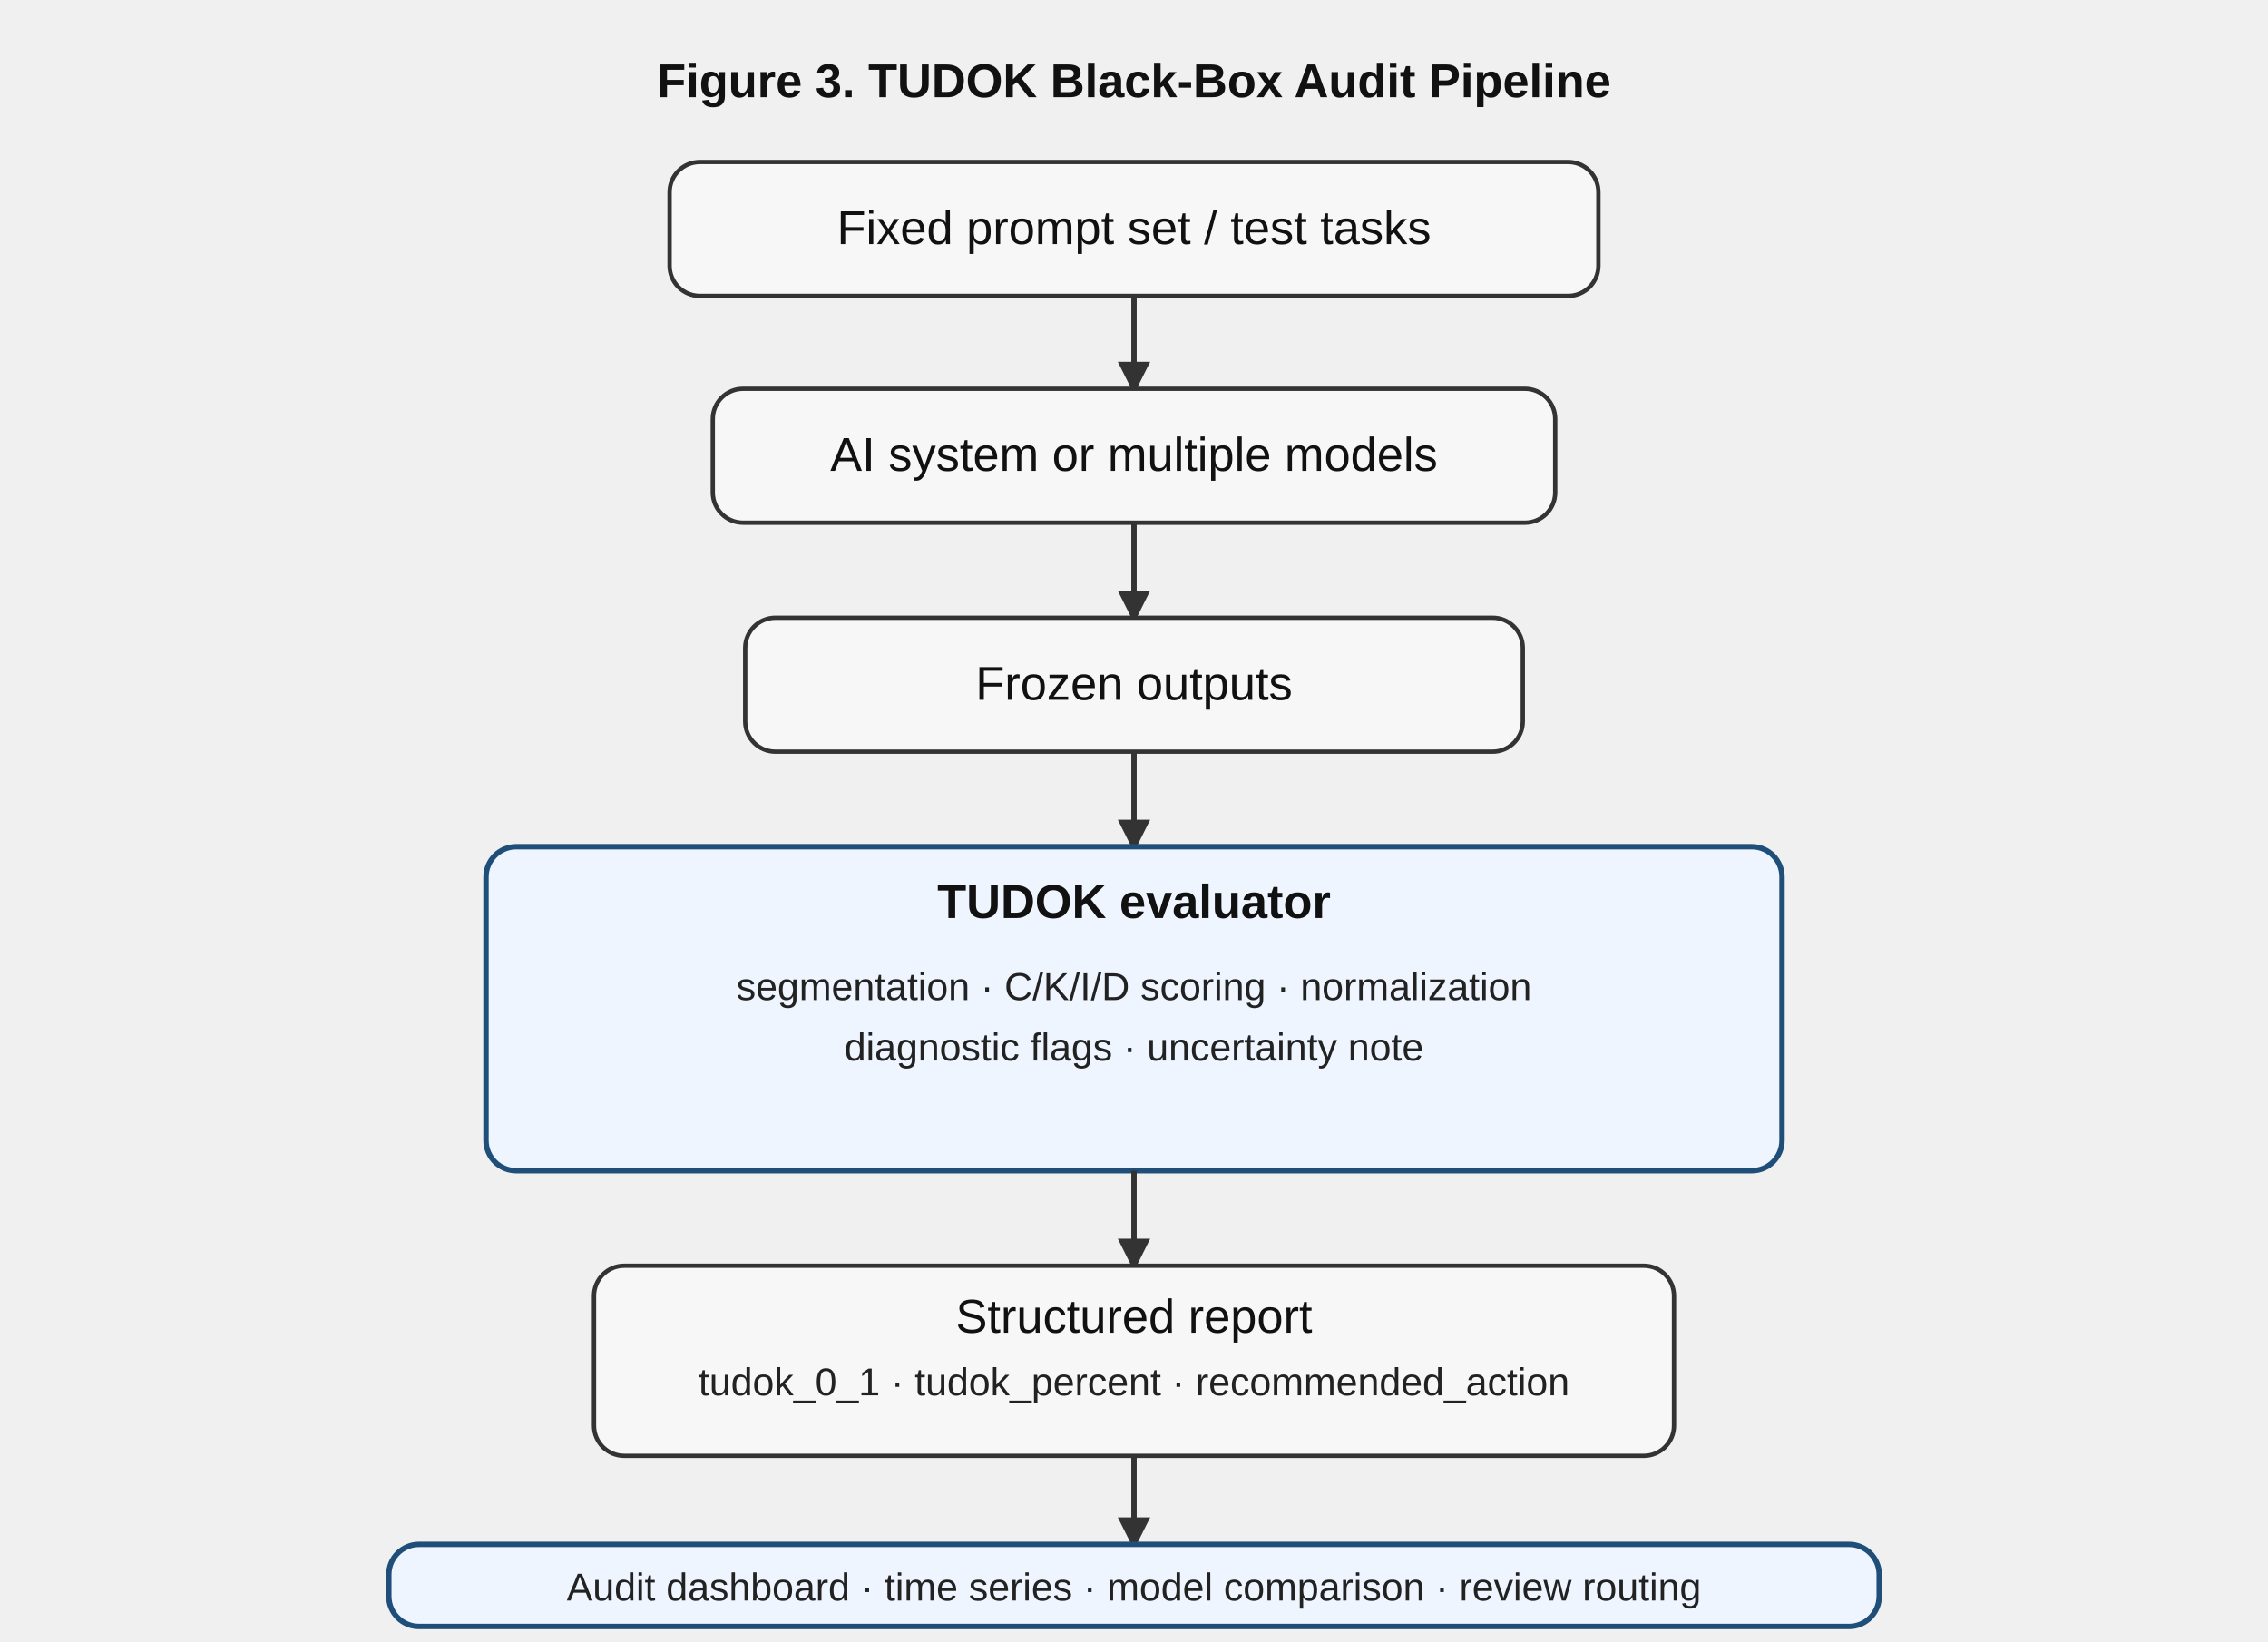
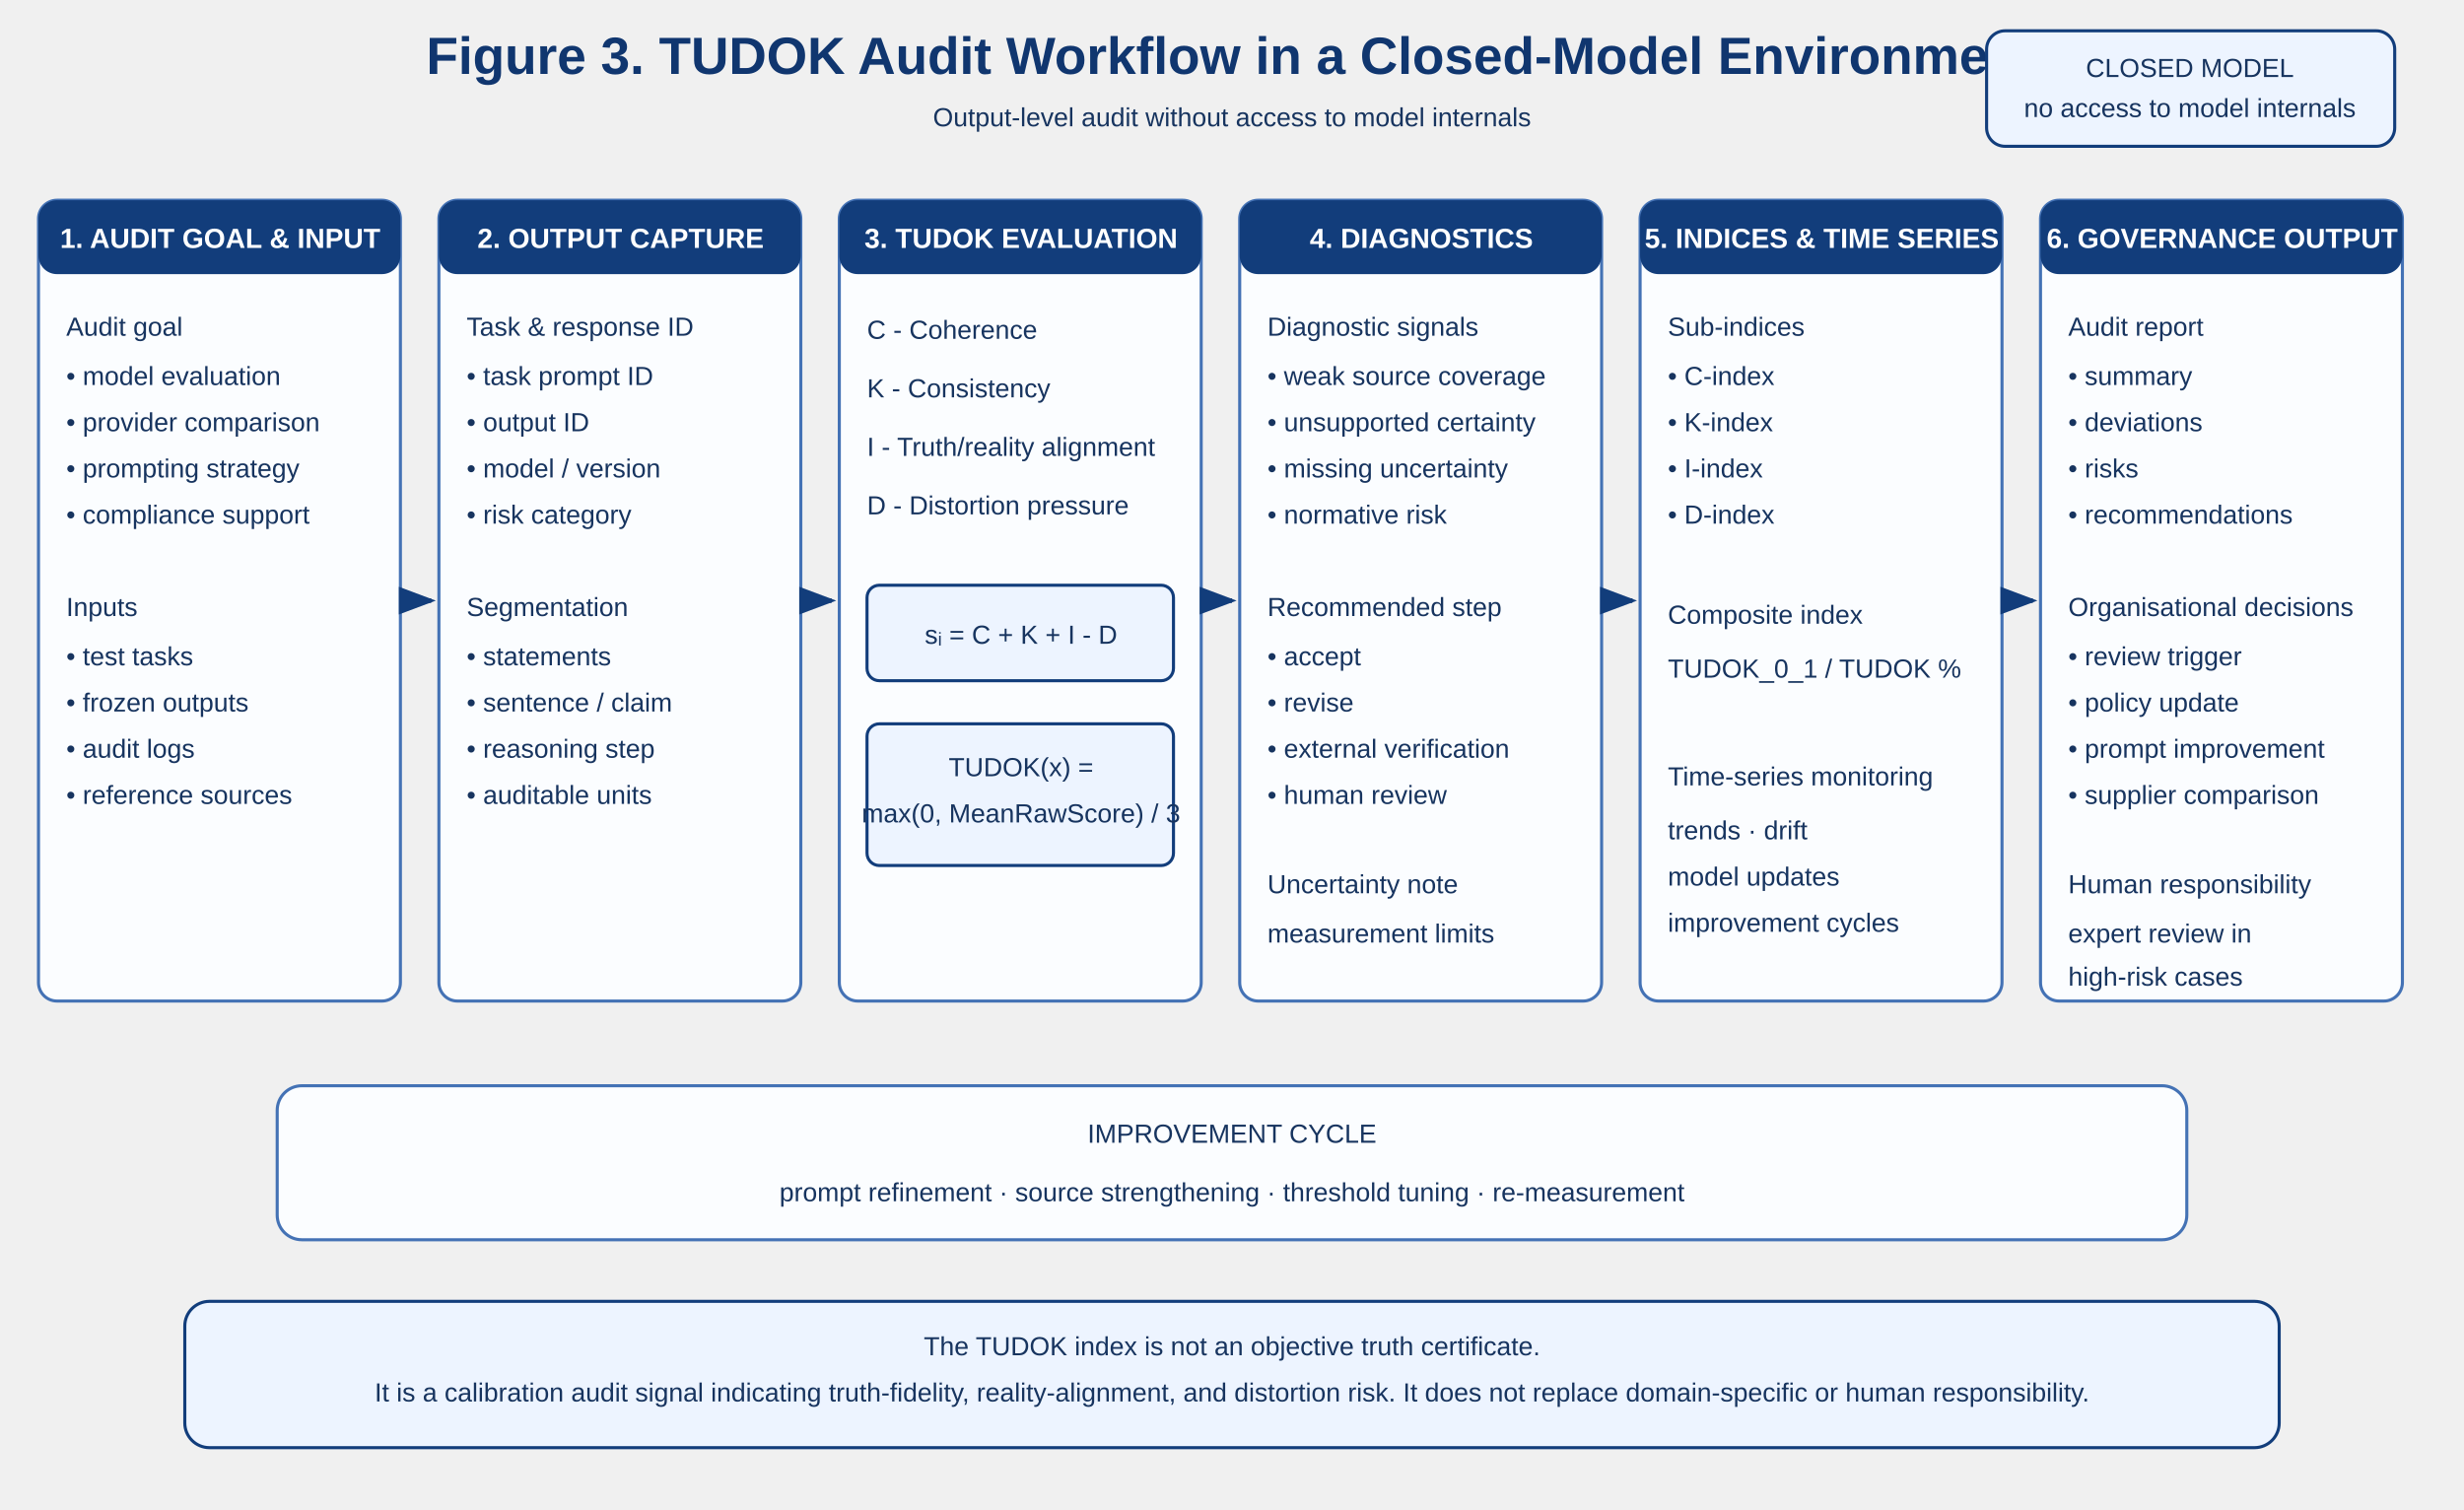
- <svg xmlns="http://www.w3.org/2000/svg" width="1050" height="760" viewBox="0 0 1050 760" role="img" aria-labelledby="title desc">
+ <svg xmlns="http://www.w3.org/2000/svg" width="1600" height="980" viewBox="0 0 1600 980" role="img" aria-labelledby="title desc">
  <defs>
-     <marker id="arrow" markerWidth="10" markerHeight="10" refX="5" refY="3" orient="auto" markerUnits="strokeWidth">
-       <path d="M0,0 L0,6 L6,3 z" fill="#333333" />
+     <marker id="a" markerWidth="10" markerHeight="10" refX="7" refY="3" orient="auto">
+       <path d="M0,0 L0,6 L8,3 z" fill="#123d7b" />
    </marker>
-     <style>
-       .box { fill:#f7f7f7; stroke:#333333; stroke-width:2; rx:14; }
-       .core { fill:#eef5ff; stroke:#1f4e79; stroke-width:2.5; rx:14; }
-       .text { font-family:Arial, sans-serif; font-size:22px; fill:#111111; text-anchor:middle; }
-       .small { font-family:Arial, sans-serif; font-size:18px; fill:#222222; text-anchor:middle; }
-       .line { stroke:#333333; stroke-width:2.5; marker-end:url(#arrow); }
-     </style>
+     <style>.h{font:700 34px Arial;fill:#10366f}.sh{font:700 18px Arial;fill:white}.t{font:17px Arial;fill:#17345f}.b{fill:#fbfdff;stroke:#4472b5;stroke-width:2}.head{fill:#123d7b}.c{fill:#edf4ff;stroke:#123d7b;stroke-width:2}.l{stroke:#123d7b;stroke-width:3;marker-end:url(#a)}</style>
  </defs>
-   <text x="525" y="45" class="text" font-weight="700">Figure 3. TUDOK Black-Box Audit Pipeline</text>
-   <rect x="310" y="75" width="430" height="62" class="box" />
-   <text x="525" y="113" class="text">Fixed prompt set / test tasks</text>
-   <line x1="525" y1="137" x2="525" y2="180" class="line" />
-   <rect x="330" y="180" width="390" height="62" class="box" />
-   <text x="525" y="218" class="text">AI system or multiple models</text>
-   <line x1="525" y1="242" x2="525" y2="286" class="line" />
-   <rect x="345" y="286" width="360" height="62" class="box" />
-   <text x="525" y="324" class="text">Frozen outputs</text>
-   <line x1="525" y1="348" x2="525" y2="392" class="line" />
-   <rect x="225" y="392" width="600" height="150" class="core" />
-   <text x="525" y="425" class="text" font-weight="700">TUDOK evaluator</text>
-   <text x="525" y="463" class="small">segmentation · C/K/I/D scoring · normalization</text>
-   <text x="525" y="491" class="small">diagnostic flags · uncertainty note</text>
-   <line x1="525" y1="542" x2="525" y2="586" class="line" />
-   <rect x="275" y="586" width="500" height="88" class="box" />
-   <text x="525" y="617" class="text">Structured report</text>
-   <text x="525" y="646" class="small">tudok_0_1 · tudok_percent · recommended_action</text>
-   <line x1="525" y1="674" x2="525" y2="715" class="line" />
-   <rect x="180" y="715" width="690" height="38" class="core" />
-   <text x="525" y="741" class="small">Audit dashboard · time series · model comparison · review routing</text>
+   <text x="800" y="48" text-anchor="middle" class="h">Figure 3. TUDOK Audit Workflow in a Closed-Model Environment</text>
+   <text x="800" y="82" text-anchor="middle" class="t">Output-level audit without access to model internals</text>
+   <rect x="1290" y="20" width="265" height="75" rx="12" class="c" />
+   <text x="1422" y="50" text-anchor="middle" class="t" font-weight="700">CLOSED MODEL</text>
+   <text x="1422" y="76" text-anchor="middle" class="t">no access to model internals</text>
+   <g transform="translate(25,130)">
+     <rect width="235" height="520" rx="12" class="b" />
+     <rect width="235" height="48" rx="12" class="head" />
+     <text x="118" y="31" text-anchor="middle" class="sh">1. AUDIT GOAL &amp; INPUT</text>
+     <text x="18" y="88" class="t" font-weight="700">Audit goal</text>
+     <text x="18" y="120" class="t">• model evaluation</text>
+     <text x="18" y="150" class="t">• provider comparison</text>
+     <text x="18" y="180" class="t">• prompting strategy</text>
+     <text x="18" y="210" class="t">• compliance support</text>
+     <text x="18" y="270" class="t" font-weight="700">Inputs</text>
+     <text x="18" y="302" class="t">• test tasks</text>
+     <text x="18" y="332" class="t">• frozen outputs</text>
+     <text x="18" y="362" class="t">• audit logs</text>
+     <text x="18" y="392" class="t">• reference sources</text>
+   </g>
+   <g transform="translate(285,130)">
+     <rect width="235" height="520" rx="12" class="b" />
+     <rect width="235" height="48" rx="12" class="head" />
+     <text x="118" y="31" text-anchor="middle" class="sh">2. OUTPUT CAPTURE</text>
+     <text x="18" y="88" class="t" font-weight="700">Task &amp; response ID</text>
+     <text x="18" y="120" class="t">• task prompt ID</text>
+     <text x="18" y="150" class="t">• output ID</text>
+     <text x="18" y="180" class="t">• model / version</text>
+     <text x="18" y="210" class="t">• risk category</text>
+     <text x="18" y="270" class="t" font-weight="700">Segmentation</text>
+     <text x="18" y="302" class="t">• statements</text>
+     <text x="18" y="332" class="t">• sentence / claim</text>
+     <text x="18" y="362" class="t">• reasoning step</text>
+     <text x="18" y="392" class="t">• auditable units</text>
+   </g>
+   <g transform="translate(545,130)">
+     <rect width="235" height="520" rx="12" class="b" />
+     <rect width="235" height="48" rx="12" class="head" />
+     <text x="118" y="31" text-anchor="middle" class="sh">3. TUDOK EVALUATION</text>
+     <text x="18" y="90" class="t">C - Coherence</text>
+     <text x="18" y="128" class="t">K - Consistency</text>
+     <text x="18" y="166" class="t">I - Truth/reality alignment</text>
+     <text x="18" y="204" class="t">D - Distortion pressure</text>
+     <rect x="18" y="250" width="199" height="62" rx="8" class="c" />
+     <text x="118" y="288" text-anchor="middle" class="t">sᵢ = C + K + I - D</text>
+     <rect x="18" y="340" width="199" height="92" rx="8" class="c" />
+     <text x="118" y="374" text-anchor="middle" class="t">TUDOK(x) =</text>
+     <text x="118" y="404" text-anchor="middle" class="t">max(0, MeanRawScore) / 3</text>
+   </g>
+   <g transform="translate(805,130)">
+     <rect width="235" height="520" rx="12" class="b" />
+     <rect width="235" height="48" rx="12" class="head" />
+     <text x="118" y="31" text-anchor="middle" class="sh">4. DIAGNOSTICS</text>
+     <text x="18" y="88" class="t" font-weight="700">Diagnostic signals</text>
+     <text x="18" y="120" class="t">• weak source coverage</text>
+     <text x="18" y="150" class="t">• unsupported certainty</text>
+     <text x="18" y="180" class="t">• missing uncertainty</text>
+     <text x="18" y="210" class="t">• normative risk</text>
+     <text x="18" y="270" class="t" font-weight="700">Recommended step</text>
+     <text x="18" y="302" class="t">• accept</text>
+     <text x="18" y="332" class="t">• revise</text>
+     <text x="18" y="362" class="t">• external verification</text>
+     <text x="18" y="392" class="t">• human review</text>
+     <text x="18" y="450" class="t" font-weight="700">Uncertainty note</text>
+     <text x="18" y="482" class="t">measurement limits</text>
+   </g>
+   <g transform="translate(1065,130)">
+     <rect width="235" height="520" rx="12" class="b" />
+     <rect width="235" height="48" rx="12" class="head" />
+     <text x="118" y="31" text-anchor="middle" class="sh">5. INDICES &amp; TIME SERIES</text>
+     <text x="18" y="88" class="t" font-weight="700">Sub-indices</text>
+     <text x="18" y="120" class="t">• C-index</text>
+     <text x="18" y="150" class="t">• K-index</text>
+     <text x="18" y="180" class="t">• I-index</text>
+     <text x="18" y="210" class="t">• D-index</text>
+     <text x="18" y="275" class="t" font-weight="700">Composite index</text>
+     <text x="18" y="310" class="t">TUDOK_0_1 / TUDOK %</text>
+     <text x="18" y="380" class="t" font-weight="700">Time-series monitoring</text>
+     <text x="18" y="415" class="t">trends · drift</text>
+     <text x="18" y="445" class="t">model updates</text>
+     <text x="18" y="475" class="t">improvement cycles</text>
+   </g>
+   <g transform="translate(1325,130)">
+     <rect width="235" height="520" rx="12" class="b" />
+     <rect width="235" height="48" rx="12" class="head" />
+     <text x="118" y="31" text-anchor="middle" class="sh">6. GOVERNANCE OUTPUT</text>
+     <text x="18" y="88" class="t" font-weight="700">Audit report</text>
+     <text x="18" y="120" class="t">• summary</text>
+     <text x="18" y="150" class="t">• deviations</text>
+     <text x="18" y="180" class="t">• risks</text>
+     <text x="18" y="210" class="t">• recommendations</text>
+     <text x="18" y="270" class="t" font-weight="700">Organisational decisions</text>
+     <text x="18" y="302" class="t">• review trigger</text>
+     <text x="18" y="332" class="t">• policy update</text>
+     <text x="18" y="362" class="t">• prompt improvement</text>
+     <text x="18" y="392" class="t">• supplier comparison</text>
+     <text x="18" y="450" class="t" font-weight="700">Human responsibility</text>
+     <text x="18" y="482" class="t">expert review in</text>
+     <text x="18" y="510" class="t">high-risk cases</text>
+   </g>
+   <line x1="260" y1="390" x2="280" y2="390" class="l" />
+   <line x1="520" y1="390" x2="540" y2="390" class="l" />
+   <line x1="780" y1="390" x2="800" y2="390" class="l" />
+   <line x1="1040" y1="390" x2="1060" y2="390" class="l" />
+   <line x1="1300" y1="390" x2="1320" y2="390" class="l" />
+   <rect x="180" y="705" width="1240" height="100" rx="16" class="b" />
+   <text x="800" y="742" text-anchor="middle" class="t" font-weight="700">IMPROVEMENT CYCLE</text>
+   <text x="800" y="780" text-anchor="middle" class="t">prompt refinement · source strengthening · threshold tuning · re-measurement</text>
+   <rect x="120" y="845" width="1360" height="95" rx="16" class="c" />
+   <text x="800" y="880" text-anchor="middle" class="t" font-weight="700">The TUDOK index is not an objective truth certificate.</text>
+   <text x="800" y="910" text-anchor="middle" class="t">It is a calibration audit signal indicating truth-fidelity, reality-alignment, and distortion risk. It does not replace domain-specific or human responsibility.</text>
</svg>
